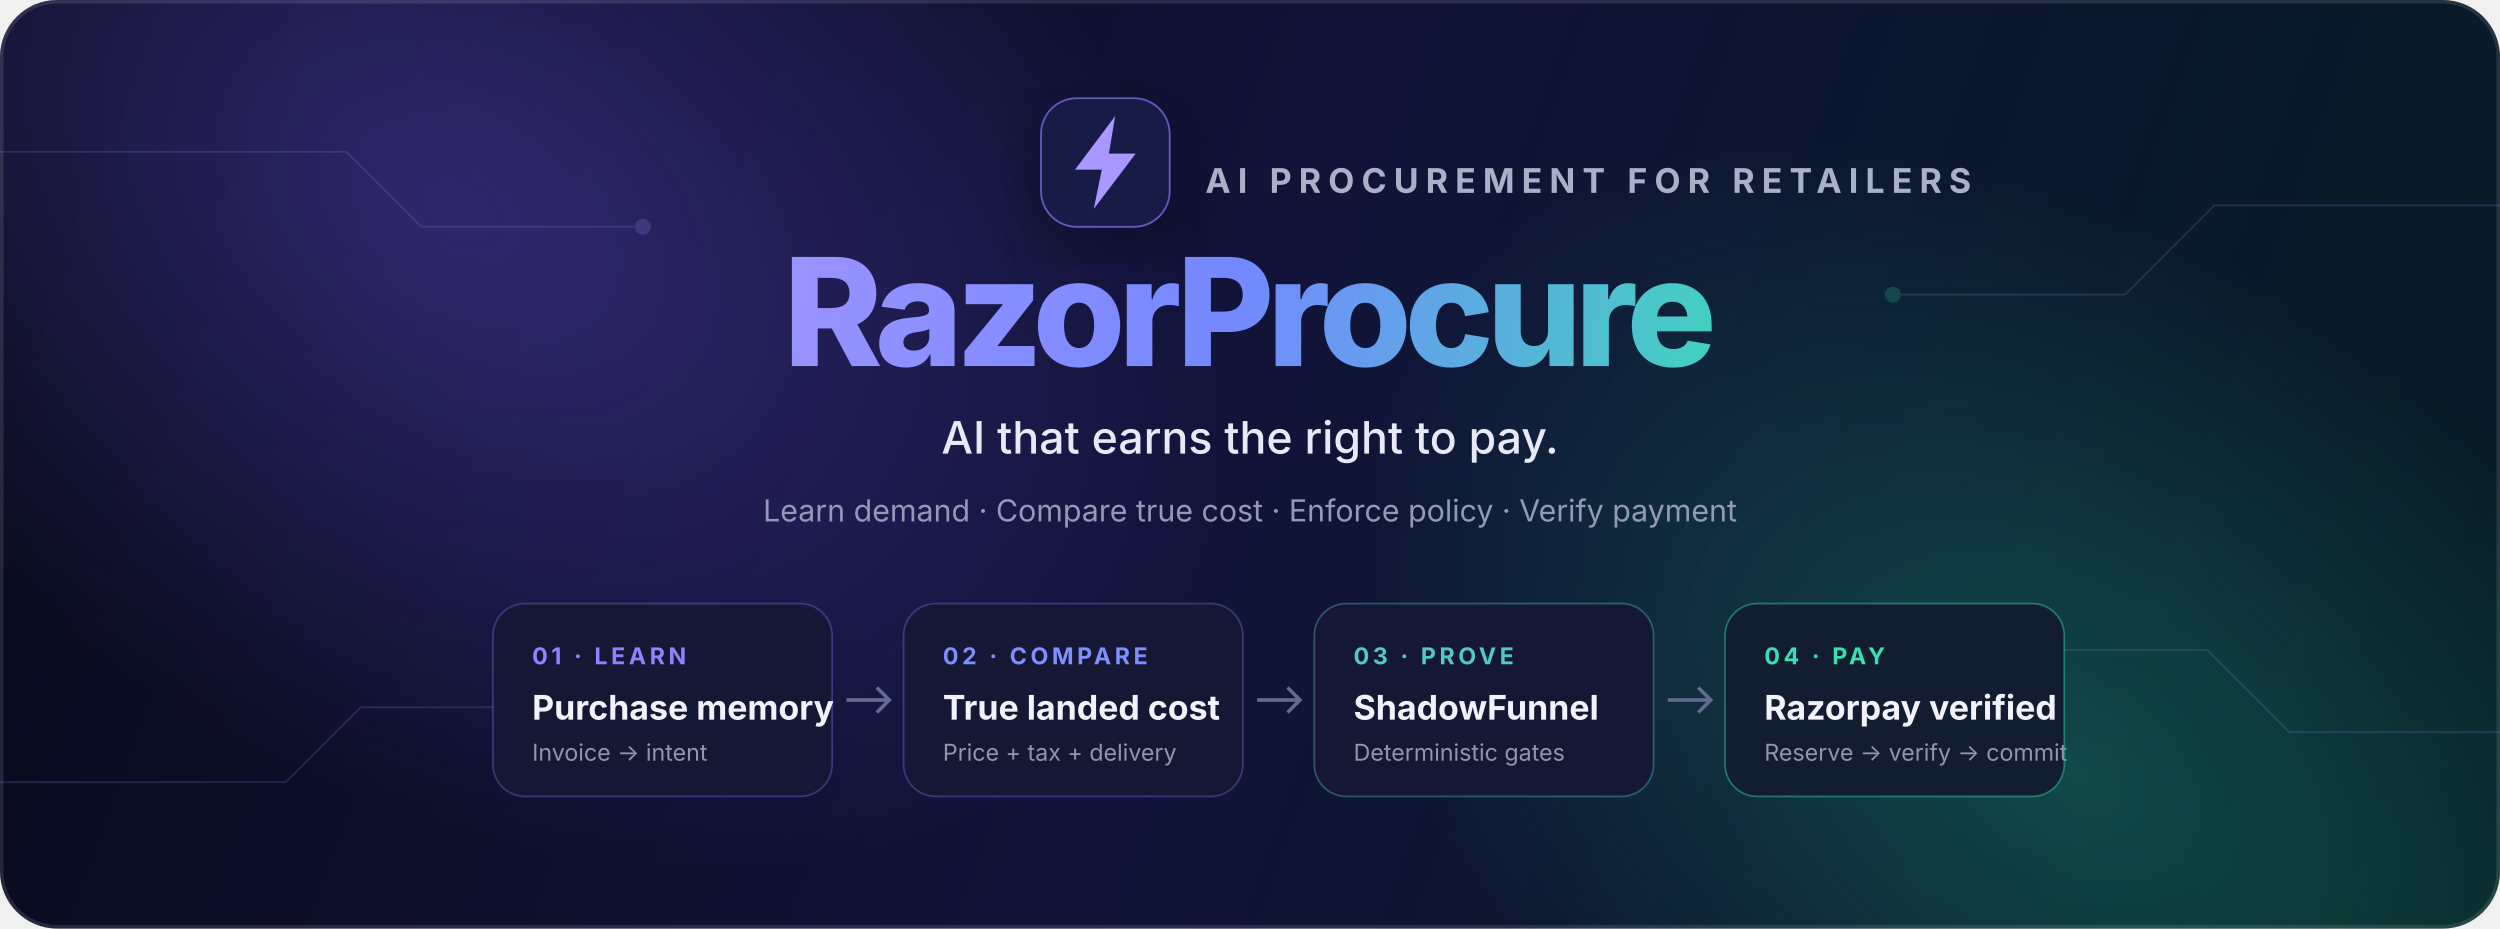
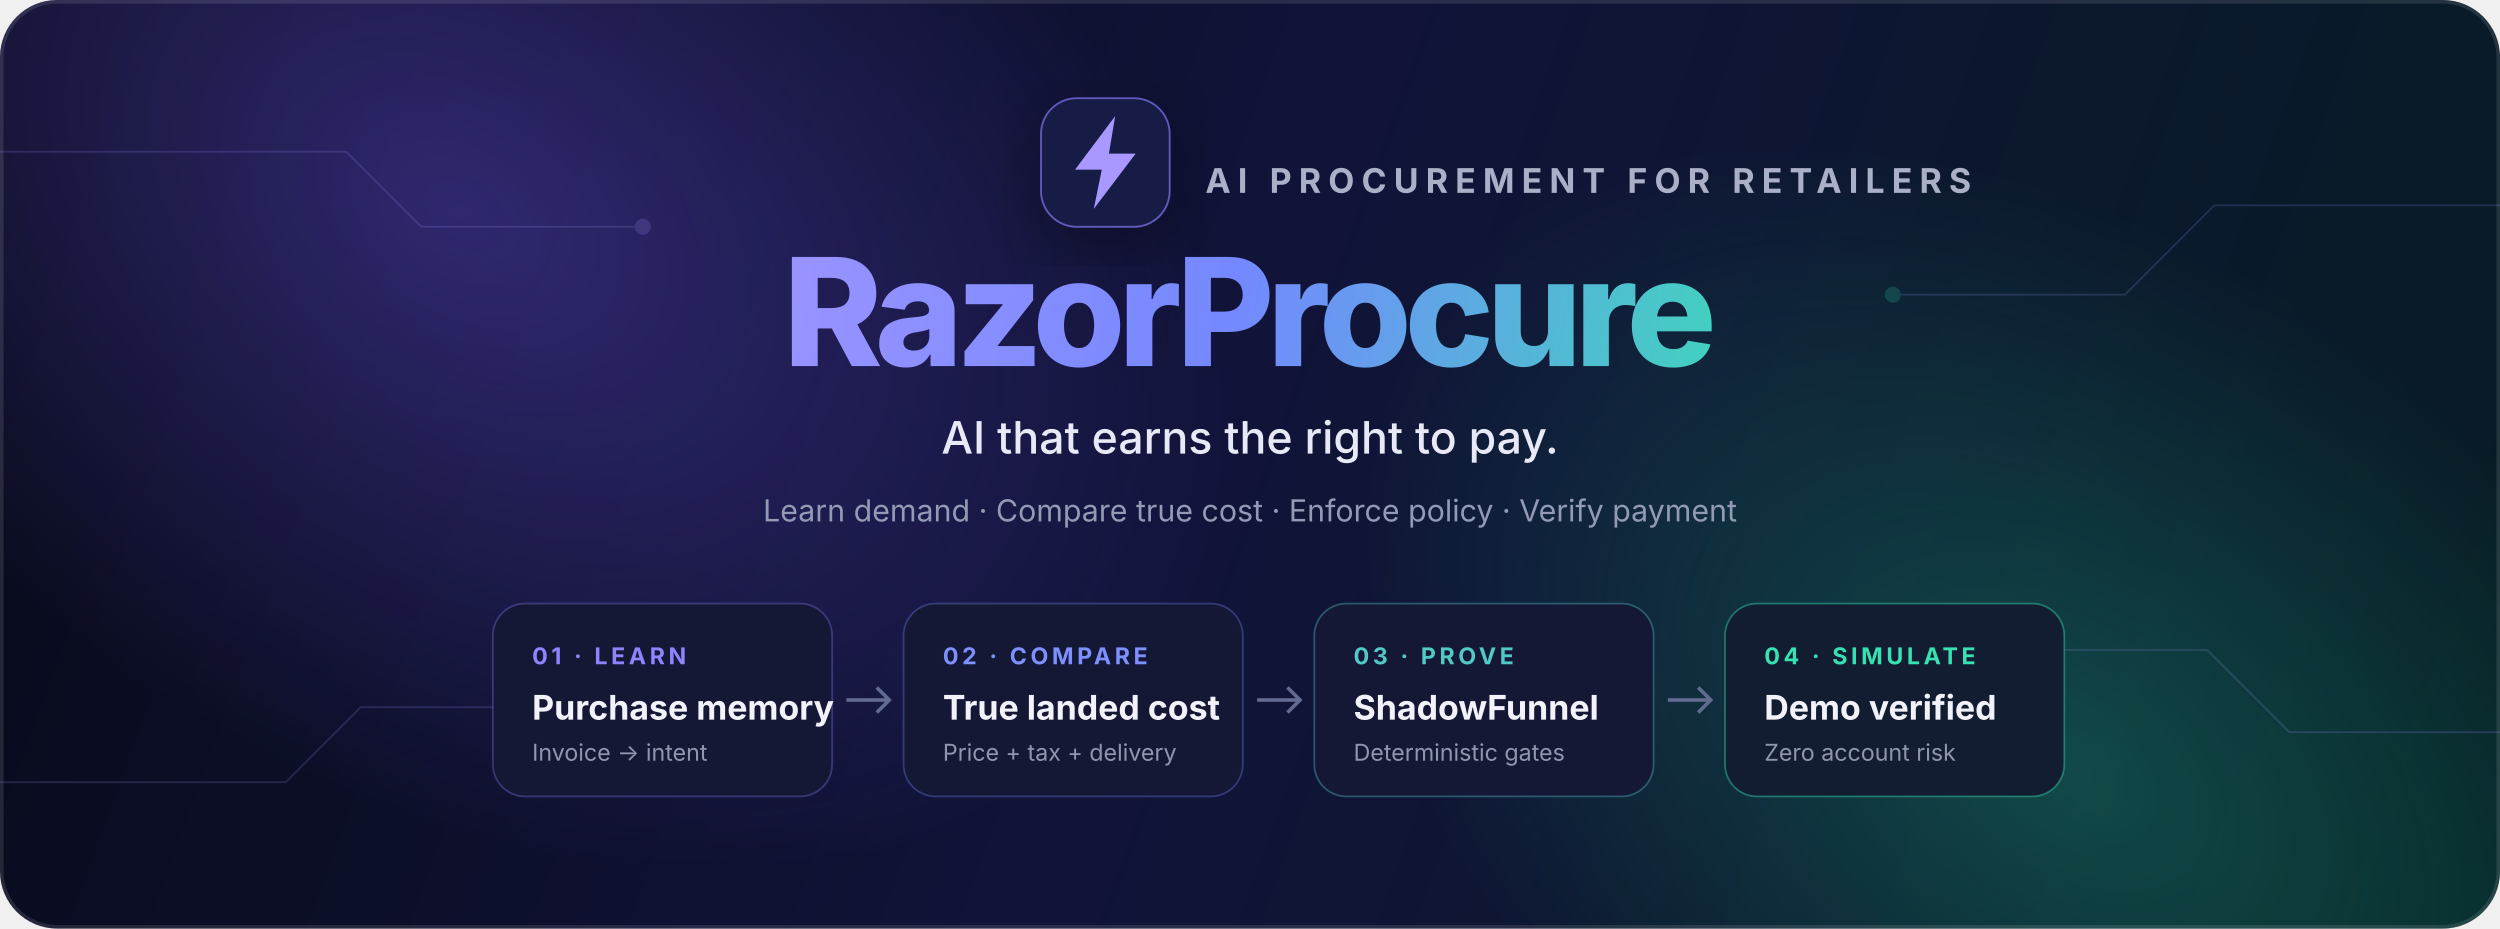
<svg xmlns="http://www.w3.org/2000/svg" width="1400" height="520" viewBox="0 0 1400 520" fill="none" role="img" aria-labelledby="title desc">
  <defs>
    <linearGradient id="bg" x1="40" y1="20" x2="1360" y2="500" gradientUnits="userSpaceOnUse">
      <stop stop-color="#080B1B" />
      <stop offset="0.48" stop-color="#111339" />
      <stop offset="1" stop-color="#071C24" />
    </linearGradient>
    <linearGradient id="brand" x1="338" y1="105" x2="1018" y2="226" gradientUnits="userSpaceOnUse">
      <stop stop-color="#A998FF" />
      <stop offset="0.52" stop-color="#7488FF" />
      <stop offset="1" stop-color="#37E1B2" />
    </linearGradient>
    <linearGradient id="bolt" x1="61" y1="78" x2="144" y2="160" gradientUnits="userSpaceOnUse">
      <stop stop-color="#A998FF" />
      <stop offset="1" stop-color="#37E1B2" />
    </linearGradient>
    <radialGradient id="glowA" cx="0" cy="0" r="1" gradientTransform="translate(260 118) rotate(33) scale(470 320)" gradientUnits="userSpaceOnUse">
      <stop stop-color="#755BFF" stop-opacity="0.34" />
      <stop offset="1" stop-color="#755BFF" stop-opacity="0" />
    </radialGradient>
    <radialGradient id="glowB" cx="0" cy="0" r="1" gradientTransform="translate(1160 430) rotate(-145) scale(450 290)" gradientUnits="userSpaceOnUse">
      <stop stop-color="#25D9A2" stop-opacity="0.25" />
      <stop offset="1" stop-color="#25D9A2" stop-opacity="0" />
    </radialGradient>
    <filter id="shadow" x="-30%" y="-30%" width="160%" height="160%">
      <feDropShadow dx="0" dy="12" stdDeviation="22" flood-color="#000000" flood-opacity="0.35" />
    </filter>
  </defs>
  <rect width="1400" height="520" rx="32" fill="url(#bg)" />
  <rect width="1400" height="520" rx="32" fill="url(#glowA)" />
  <rect width="1400" height="520" rx="32" fill="url(#glowB)" />
  <rect x="1" y="1" width="1398" height="518" rx="31" stroke="#FFFFFF" stroke-opacity="0.11" stroke-width="2" />
  <g opacity="0.18" stroke="#9F95FF">
    <path d="M0 85H194L236 127H360" />
    <path d="M1400 115H1240L1190 165H1060" />
    <path d="M0 438H160L202 396H315" />
    <path d="M1400 410H1282L1236 364H1120" />
    <circle cx="360" cy="127" r="4" fill="#A998FF" />
    <circle cx="1060" cy="165" r="4" fill="#37E1B2" stroke="#37E1B2" />
    <circle cx="315" cy="396" r="4" fill="#A998FF" />
    <circle cx="1120" cy="364" r="4" fill="#37E1B2" stroke="#37E1B2" />
  </g>
  <g transform="translate(583 55)" filter="url(#shadow)">
    <rect width="72" height="72" rx="20" fill="#161A45" stroke="#8C7DFF" stroke-opacity="0.65" />
    <path d="M41.5 10L19 40H34L29.5 62L53 31H38L41.5 10Z" fill="url(#bolt)" />
  </g>
  <text x="675" y="108" fill="#A9B0C7" font-family="Inter, Segoe UI, Arial, sans-serif" font-size="19" font-weight="650" letter-spacing="4">AI PROCUREMENT FOR RETAILERS</text>
  <text x="700" y="205" text-anchor="middle" fill="url(#brand)" font-family="Inter, Segoe UI, Arial, sans-serif" font-size="84" font-weight="800" letter-spacing="-4">RazorProcure</text>
  <text x="700" y="254" text-anchor="middle" fill="#E8E9F6" font-family="Inter, Segoe UI, Arial, sans-serif" font-size="25" font-weight="500">AI that earns the right to pay.</text>
  <text x="700" y="292" text-anchor="middle" fill="#929AB5" font-family="Inter, Segoe UI, Arial, sans-serif" font-size="17">Learn demand  ·  Compare true cost  ·  Enforce policy  ·  Verify payment</text>
  <g transform="translate(276 338)" font-family="Inter, Segoe UI, Arial, sans-serif">
    <g>
      <rect width="190" height="108" rx="18" fill="#151835" stroke="#8C7DFF" stroke-opacity="0.32" />
      <text x="22" y="34" fill="#8F83FF" font-size="13" font-weight="700" letter-spacing="2">01 · LEARN</text>
      <text x="22" y="65" fill="#F1F2FA" font-size="19" font-weight="700">Purchase memory</text>
      <text x="22" y="88" fill="#8F96AE" font-size="13">Invoice → intent</text>
    </g>
    <path d="M198 54H222M215 47L222 54L215 61" stroke="#636B91" stroke-width="2" />
    <g transform="translate(230)">
      <rect width="190" height="108" rx="18" fill="#151835" stroke="#788BFF" stroke-opacity="0.32" />
      <text x="22" y="34" fill="#7E8FFF" font-size="13" font-weight="700" letter-spacing="2">02 · COMPARE</text>
      <text x="22" y="65" fill="#F1F2FA" font-size="19" font-weight="700">True landed cost</text>
      <text x="22" y="88" fill="#8F96AE" font-size="13">Price + tax + delivery</text>
    </g>
    <path d="M428 54H452M445 47L452 54L445 61" stroke="#636B91" stroke-width="2" />
    <g transform="translate(460)">
      <rect width="190" height="108" rx="18" fill="#151835" stroke="#53BFC5" stroke-opacity="0.38" />
      <text x="22" y="34" fill="#51C9C5" font-size="13" font-weight="700" letter-spacing="2">03 · PROVE</text>
      <text x="22" y="65" fill="#F1F2FA" font-size="19" font-weight="700">ShadowFunnel</text>
      <text x="22" y="88" fill="#8F96AE" font-size="13">Deterministic gates</text>
    </g>
    <path d="M658 54H682M675 47L682 54L675 61" stroke="#636B91" stroke-width="2" />
    <g transform="translate(690)">
      <rect width="190" height="108" rx="18" fill="#121D31" stroke="#37E1B2" stroke-opacity="0.42" />
-       <text x="22" y="34" fill="#37E1B2" font-size="13" font-weight="700" letter-spacing="2">04 · PAY</text>
-       <text x="22" y="65" fill="#F1F2FA" font-size="19" font-weight="700">Razorpay verified</text>
-       <text x="22" y="88" fill="#8F96AE" font-size="13">Reserve → verify → commit</text>
+       <text x="22" y="34" fill="#37E1B2" font-size="13" font-weight="700" letter-spacing="2">04 · SIMULATE</text>
+       <text x="22" y="65" fill="#F1F2FA" font-size="19" font-weight="700">Demo verified</text>
+       <text x="22" y="88" fill="#8F96AE" font-size="13">Zero account risk</text>
    </g>
  </g>
</svg>
